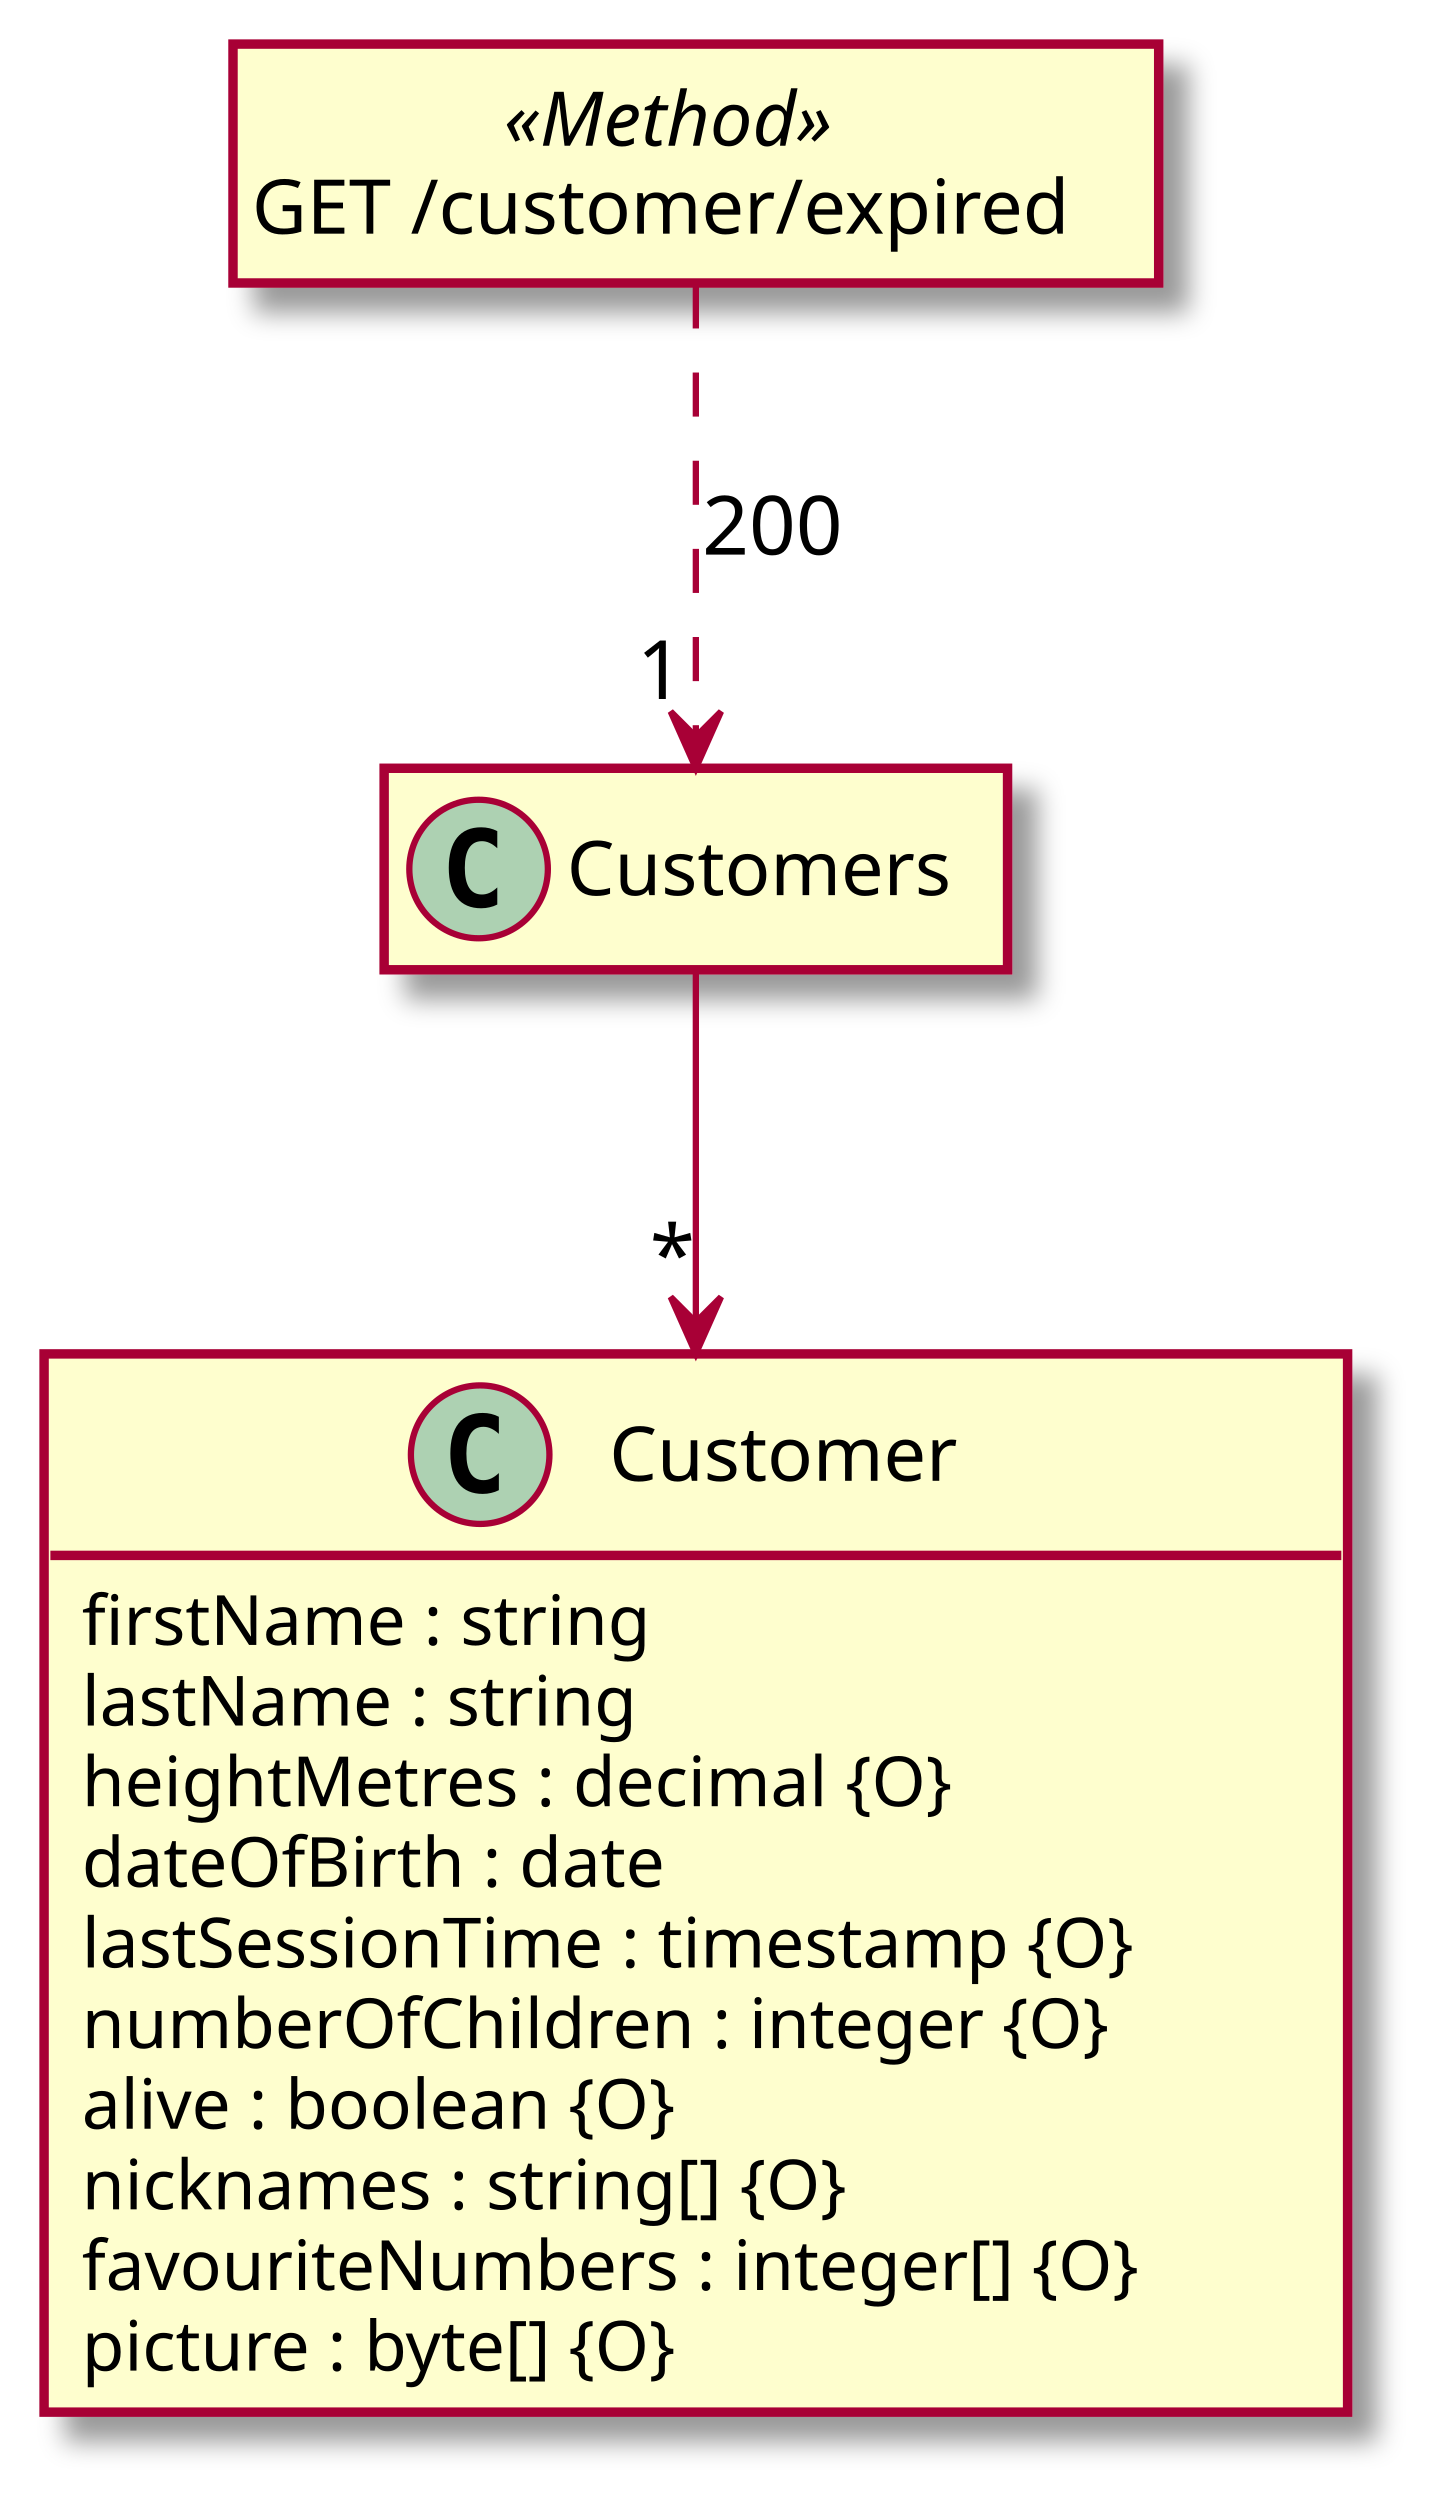
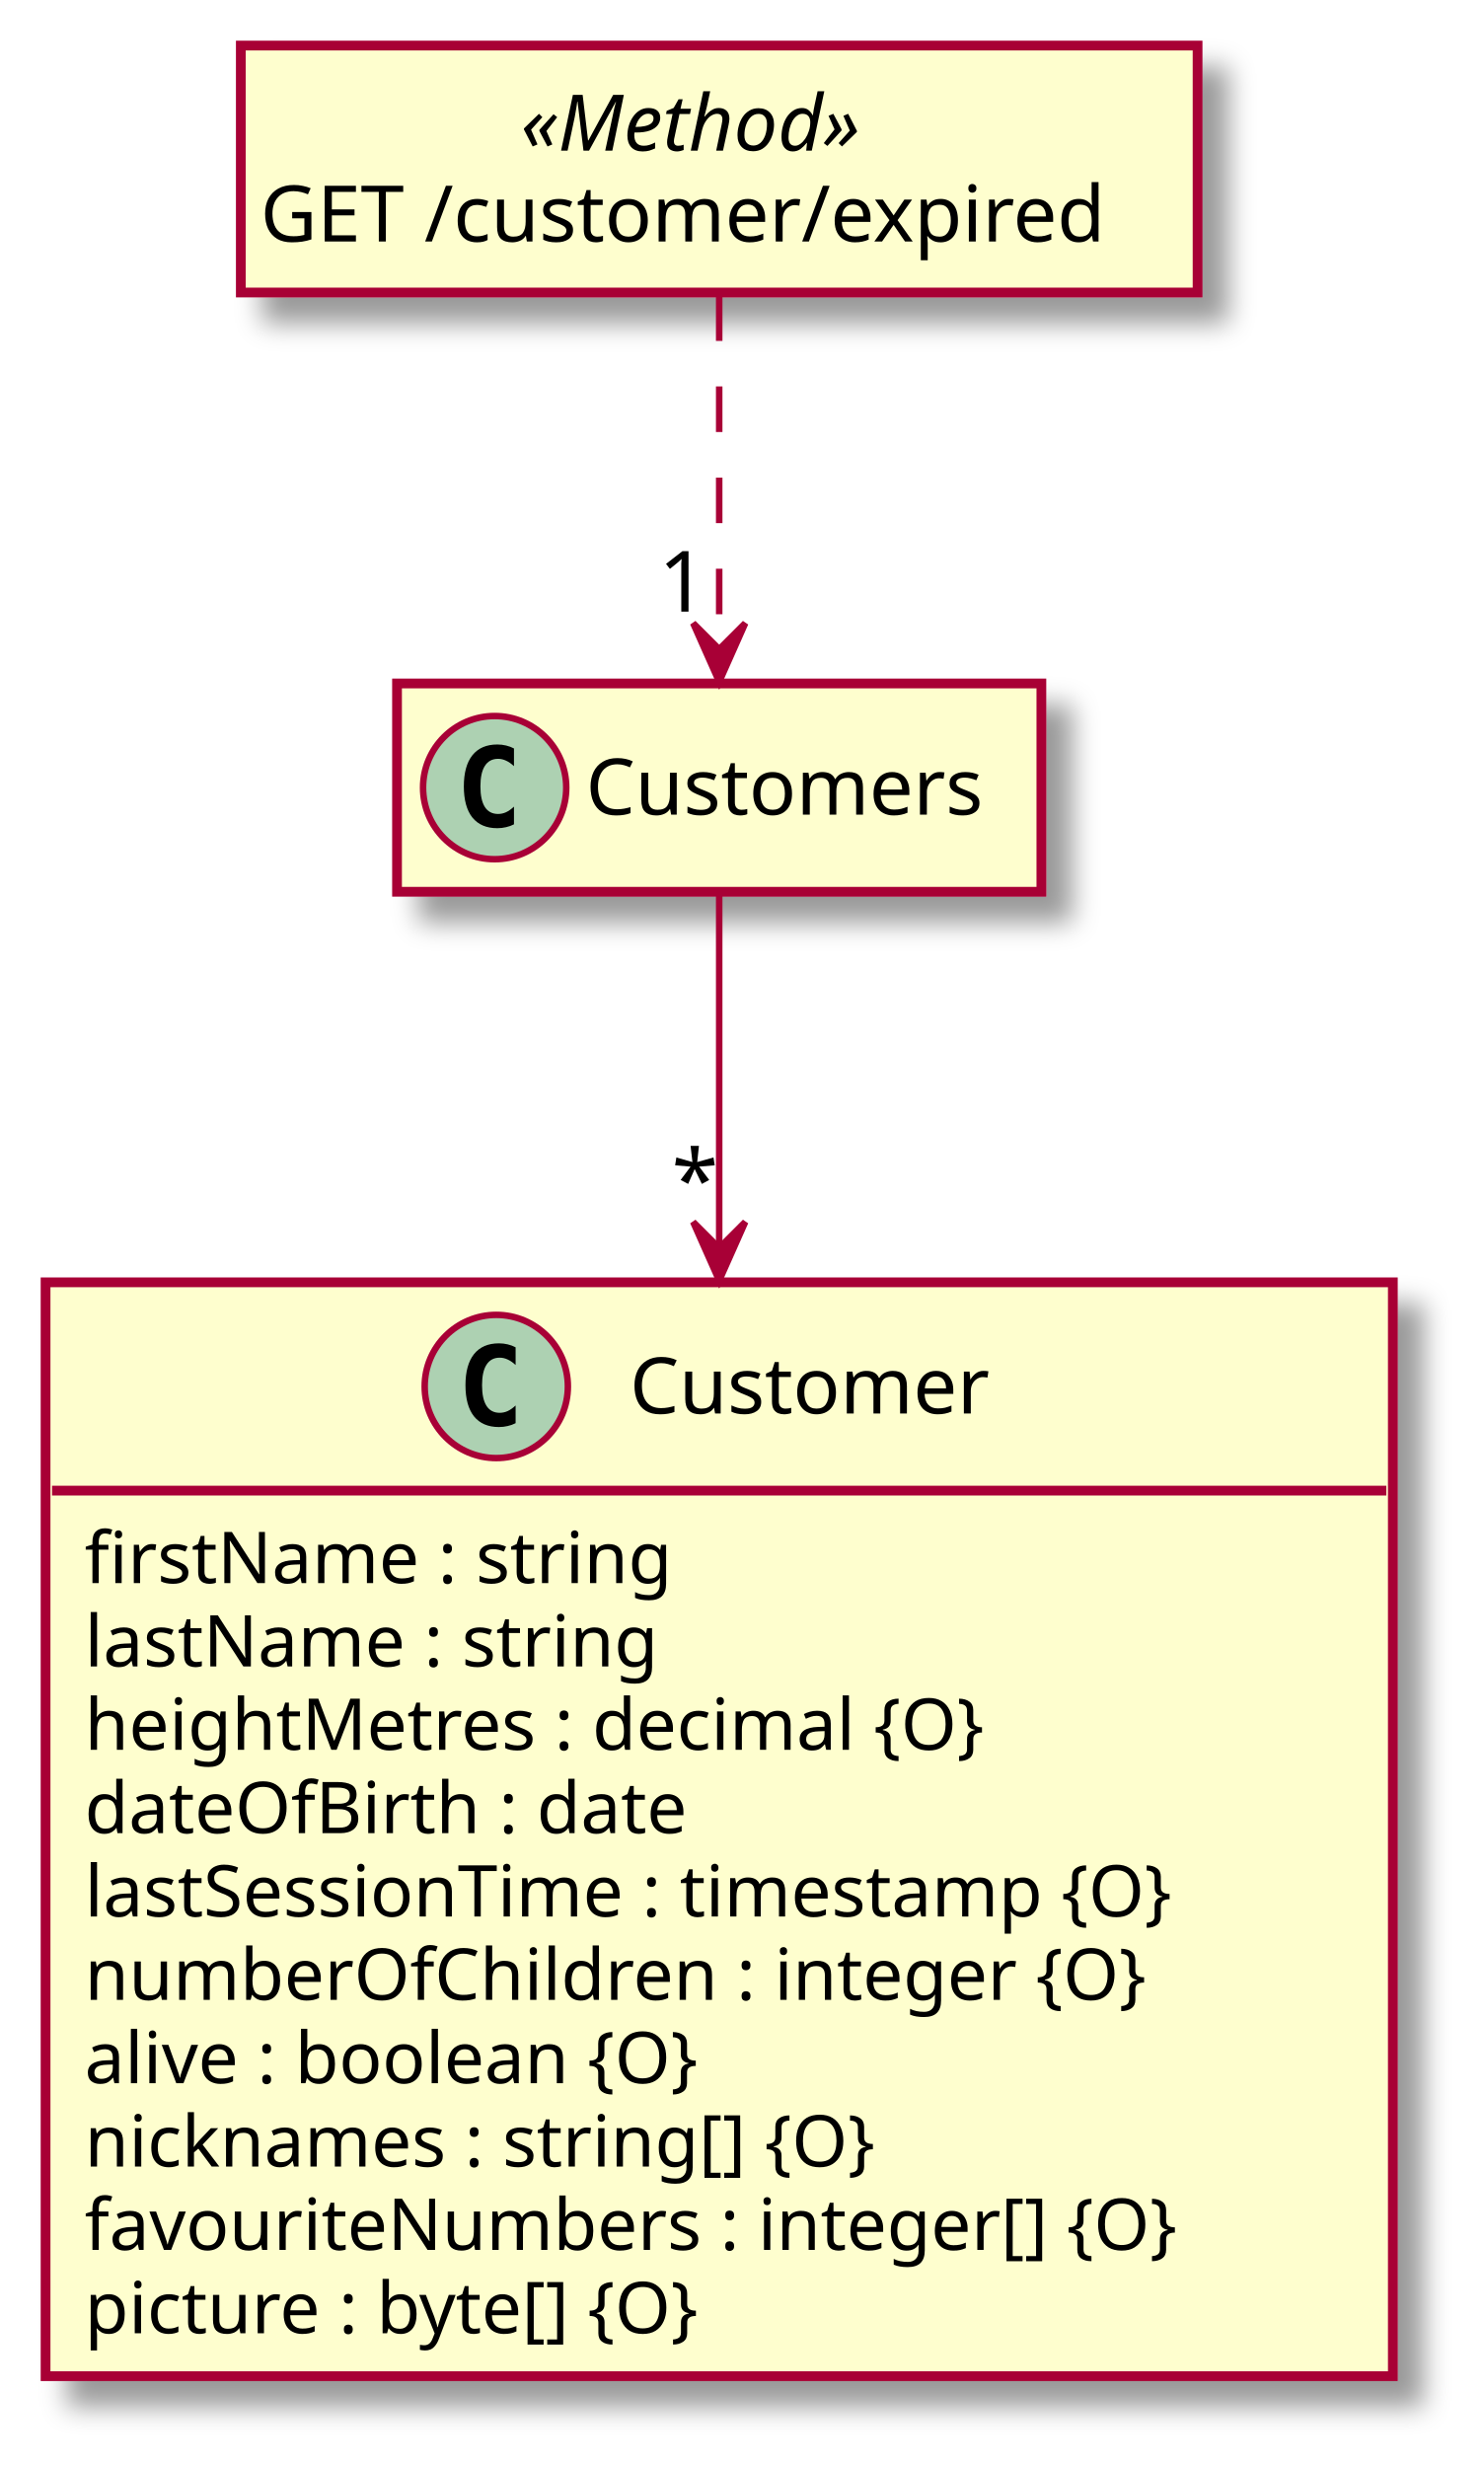
- <svg xmlns="http://www.w3.org/2000/svg" contentScriptType="application/ecmascript" contentStyleType="text/css" height="397px" preserveAspectRatio="none" style="width:228px;height:397px;" version="1.1" viewBox="0 0 228 397" width="228px" zoomAndPan="magnify">
+ <svg xmlns="http://www.w3.org/2000/svg" contentScriptType="application/ecmascript" contentStyleType="text/css" height="379px" preserveAspectRatio="none" style="width:228px;height:379px;" version="1.1" viewBox="0 0 228 379" width="228px" zoomAndPan="magnify">
  <defs>
-     <filter height="300%" id="flj6d5mnryu56" width="300%" x="-1" y="-1">
+     <filter height="300%" id="f1riexa441uo4y" width="300%" x="-1" y="-1">
      <feGaussianBlur result="blurOut" stdDeviation="2.0" />
      <feColorMatrix in="blurOut" result="blurOut2" type="matrix" values="0 0 0 0 0 0 0 0 0 0 0 0 0 0 0 0 0 0 .4 0" />
      <feOffset dx="4.0" dy="4.0" in="blurOut2" result="blurOut3" />
      <feBlend in="SourceGraphic" in2="blurOut3" mode="normal" />
    </filter>
  </defs>
  <g>
-     <rect codeLine="6" fill="#FEFECE" filter="url(#flj6d5mnryu56)" height="168.047" id="Customer" style="stroke:#A80036;stroke-width:1.5;" width="207" x="7" y="215" />
-     <ellipse cx="76.25" cy="231" fill="#ADD1B2" rx="11" ry="11" style="stroke:#A80036;stroke-width:1.0;" />
-     <path d="M79.219,236.641 Q78.641,236.938 78,237.078 Q77.359,237.234 76.656,237.234 Q74.156,237.234 72.828,235.594 Q71.516,233.938 71.516,230.812 Q71.516,227.688 72.828,226.031 Q74.156,224.375 76.656,224.375 Q77.359,224.375 78,224.531 Q78.656,224.688 79.219,224.984 L79.219,227.703 Q78.594,227.125 78,226.859 Q77.406,226.578 76.781,226.578 Q75.438,226.578 74.75,227.656 Q74.062,228.719 74.062,230.812 Q74.062,232.906 74.75,233.984 Q75.438,235.047 76.781,235.047 Q77.406,235.047 78,234.781 Q78.594,234.5 79.219,233.922 L79.219,236.641 Z " fill="#000000" />
-     <text fill="#000000" font-family="sans-serif" font-size="12" lengthAdjust="spacing" textLength="60" x="96.75" y="235.154">Customer</text>
-     <line style="stroke:#A80036;stroke-width:1.5;" x1="8" x2="213" y1="247" y2="247" />
-     <text fill="#000000" font-family="sans-serif" font-size="11" lengthAdjust="spacing" textLength="101" x="13" y="261.21">firstName : string</text>
-     <text fill="#000000" font-family="sans-serif" font-size="11" lengthAdjust="spacing" textLength="99" x="13" y="274.015">lastName : string</text>
-     <text fill="#000000" font-family="sans-serif" font-size="11" lengthAdjust="spacing" textLength="157" x="13" y="286.82">heightMetres : decimal {O}</text>
-     <text fill="#000000" font-family="sans-serif" font-size="11" lengthAdjust="spacing" textLength="102" x="13" y="299.625">dateOfBirth : date</text>
-     <text fill="#000000" font-family="sans-serif" font-size="11" lengthAdjust="spacing" textLength="195" x="13" y="312.429">lastSessionTime : timestamp {O}</text>
-     <text fill="#000000" font-family="sans-serif" font-size="11" lengthAdjust="spacing" textLength="183" x="13" y="325.234">numberOfChildren : integer {O}</text>
-     <text fill="#000000" font-family="sans-serif" font-size="11" lengthAdjust="spacing" textLength="110" x="13" y="338.039">alive : boolean {O}</text>
-     <text fill="#000000" font-family="sans-serif" font-size="11" lengthAdjust="spacing" textLength="141" x="13" y="350.843">nicknames : string[] {O}</text>
-     <text fill="#000000" font-family="sans-serif" font-size="11" lengthAdjust="spacing" textLength="189" x="13" y="363.648">favouriteNumbers : integer[] {O}</text>
-     <text fill="#000000" font-family="sans-serif" font-size="11" lengthAdjust="spacing" textLength="110" x="13" y="376.453">picture : byte[] {O}</text>
-     <rect codeLine="19" fill="#FEFECE" filter="url(#flj6d5mnryu56)" height="32" id="Customers" style="stroke:#A80036;stroke-width:1.5;" width="99" x="61" y="122" />
-     <ellipse cx="76" cy="138" fill="#ADD1B2" rx="11" ry="11" style="stroke:#A80036;stroke-width:1.0;" />
-     <path d="M78.969,143.641 Q78.391,143.938 77.75,144.078 Q77.109,144.234 76.406,144.234 Q73.906,144.234 72.578,142.594 Q71.266,140.938 71.266,137.812 Q71.266,134.688 72.578,133.031 Q73.906,131.375 76.406,131.375 Q77.109,131.375 77.75,131.531 Q78.406,131.688 78.969,131.984 L78.969,134.703 Q78.344,134.125 77.75,133.859 Q77.156,133.578 76.531,133.578 Q75.188,133.578 74.5,134.656 Q73.812,135.719 73.812,137.812 Q73.812,139.906 74.5,140.984 Q75.188,142.047 76.531,142.047 Q77.156,142.047 77.75,141.781 Q78.344,141.5 78.969,140.922 L78.969,143.641 Z " fill="#000000" />
-     <text fill="#000000" font-family="sans-serif" font-size="12" lengthAdjust="spacing" textLength="67" x="90" y="142.154">Customers</text>
-     <rect codeLine="22" fill="#FEFECE" filter="url(#flj6d5mnryu56)" height="37.938" id="GET /customer/expired" style="stroke:#A80036;stroke-width:1.5;" width="147" x="37" y="7" />
+     <rect codeLine="6" fill="#FEFECE" filter="url(#f1riexa441uo4y)" height="168.047" id="Customer" style="stroke:#A80036;stroke-width:1.5;" width="207" x="7" y="197" />
+     <ellipse cx="76.25" cy="213" fill="#ADD1B2" rx="11" ry="11" style="stroke:#A80036;stroke-width:1.0;" />
+     <path d="M79.219,218.641 Q78.641,218.938 78,219.078 Q77.359,219.234 76.656,219.234 Q74.156,219.234 72.828,217.594 Q71.516,215.938 71.516,212.812 Q71.516,209.688 72.828,208.031 Q74.156,206.375 76.656,206.375 Q77.359,206.375 78,206.531 Q78.656,206.688 79.219,206.984 L79.219,209.703 Q78.594,209.125 78,208.859 Q77.406,208.578 76.781,208.578 Q75.438,208.578 74.75,209.656 Q74.062,210.719 74.062,212.812 Q74.062,214.906 74.75,215.984 Q75.438,217.047 76.781,217.047 Q77.406,217.047 78,216.781 Q78.594,216.5 79.219,215.922 L79.219,218.641 Z " fill="#000000" />
+     <text fill="#000000" font-family="sans-serif" font-size="12" lengthAdjust="spacing" textLength="60" x="96.75" y="217.154">Customer</text>
+     <line style="stroke:#A80036;stroke-width:1.5;" x1="8" x2="213" y1="229" y2="229" />
+     <text fill="#000000" font-family="sans-serif" font-size="11" lengthAdjust="spacing" textLength="101" x="13" y="243.21">firstName : string</text>
+     <text fill="#000000" font-family="sans-serif" font-size="11" lengthAdjust="spacing" textLength="99" x="13" y="256.015">lastName : string</text>
+     <text fill="#000000" font-family="sans-serif" font-size="11" lengthAdjust="spacing" textLength="157" x="13" y="268.82">heightMetres : decimal {O}</text>
+     <text fill="#000000" font-family="sans-serif" font-size="11" lengthAdjust="spacing" textLength="102" x="13" y="281.625">dateOfBirth : date</text>
+     <text fill="#000000" font-family="sans-serif" font-size="11" lengthAdjust="spacing" textLength="195" x="13" y="294.429">lastSessionTime : timestamp {O}</text>
+     <text fill="#000000" font-family="sans-serif" font-size="11" lengthAdjust="spacing" textLength="183" x="13" y="307.234">numberOfChildren : integer {O}</text>
+     <text fill="#000000" font-family="sans-serif" font-size="11" lengthAdjust="spacing" textLength="110" x="13" y="320.039">alive : boolean {O}</text>
+     <text fill="#000000" font-family="sans-serif" font-size="11" lengthAdjust="spacing" textLength="141" x="13" y="332.843">nicknames : string[] {O}</text>
+     <text fill="#000000" font-family="sans-serif" font-size="11" lengthAdjust="spacing" textLength="189" x="13" y="345.648">favouriteNumbers : integer[] {O}</text>
+     <text fill="#000000" font-family="sans-serif" font-size="11" lengthAdjust="spacing" textLength="110" x="13" y="358.453">picture : byte[] {O}</text>
+     <rect codeLine="19" fill="#FEFECE" filter="url(#f1riexa441uo4y)" height="32" id="Customers" style="stroke:#A80036;stroke-width:1.5;" width="99" x="61" y="105" />
+     <ellipse cx="76" cy="121" fill="#ADD1B2" rx="11" ry="11" style="stroke:#A80036;stroke-width:1.0;" />
+     <path d="M78.969,126.641 Q78.391,126.938 77.75,127.078 Q77.109,127.234 76.406,127.234 Q73.906,127.234 72.578,125.594 Q71.266,123.938 71.266,120.812 Q71.266,117.688 72.578,116.031 Q73.906,114.375 76.406,114.375 Q77.109,114.375 77.75,114.531 Q78.406,114.688 78.969,114.984 L78.969,117.703 Q78.344,117.125 77.75,116.859 Q77.156,116.578 76.531,116.578 Q75.188,116.578 74.5,117.656 Q73.812,118.719 73.812,120.812 Q73.812,122.906 74.5,123.984 Q75.188,125.047 76.531,125.047 Q77.156,125.047 77.75,124.781 Q78.344,124.5 78.969,123.922 L78.969,126.641 Z " fill="#000000" />
+     <text fill="#000000" font-family="sans-serif" font-size="12" lengthAdjust="spacing" textLength="67" x="90" y="125.154">Customers</text>
+     <rect codeLine="22" fill="#FEFECE" filter="url(#f1riexa441uo4y)" height="37.938" id="GET /customer/expired" style="stroke:#A80036;stroke-width:1.5;" width="147" x="37" y="7" />
    <text fill="#000000" font-family="sans-serif" font-size="12" font-style="italic" lengthAdjust="spacing" textLength="61" x="80" y="23.139">«Method»</text>
    <text fill="#000000" font-family="sans-serif" font-size="12" lengthAdjust="spacing" textLength="141" x="40" y="37.107">GET /customer/expired</text>
-     <path codeLine="25" d="M110.5,154.25 C110.5,167.63 110.5,188.27 110.5,209.78 " fill="none" id="Customers-to-Customer" style="stroke:#A80036;stroke-width:1.0;" />
-     <polygon fill="#A80036" points="110.5,214.96,114.5,205.96,110.5,209.96,106.5,205.96,110.5,214.96" style="stroke:#A80036;stroke-width:1.0;" />
-     <text fill="#000000" font-family="sans-serif" font-size="13" lengthAdjust="spacing" textLength="7" x="103.188" y="203.878">*</text>
-     <path codeLine="27" d="M110.5,45.16 C110.5,64.88 110.5,96.29 110.5,116.78 " fill="none" id="GET /customer/expired-to-Customers" style="stroke:#A80036;stroke-width:1.0;stroke-dasharray:7.0,7.0;" />
-     <polygon fill="#A80036" points="110.5,121.99,114.5,112.99,110.5,116.99,106.5,112.99,110.5,121.99" style="stroke:#A80036;stroke-width:1.0;" />
-     <text fill="#000000" font-family="sans-serif" font-size="13" lengthAdjust="spacing" textLength="24" x="111.5" y="88.067">200</text>
-     <text fill="#000000" font-family="sans-serif" font-size="13" lengthAdjust="spacing" textLength="8" x="101.125" y="110.998">1</text>
+     <path codeLine="25" d="M110.5,137.15 C110.5,150.31 110.5,170.52 110.5,191.64 " fill="none" id="Customers-to-Customer" style="stroke:#A80036;stroke-width:1.0;" />
+     <polygon fill="#A80036" points="110.5,196.73,114.5,187.73,110.5,191.73,106.5,187.73,110.5,196.73" style="stroke:#A80036;stroke-width:1.0;" />
+     <text fill="#000000" font-family="sans-serif" font-size="13" lengthAdjust="spacing" textLength="7" x="103.199" y="185.914">*</text>
+     <path codeLine="27" d="M110.5,45.37 C110.5,60.97 110.5,83.34 110.5,99.51 " fill="none" id="GET /customer/expired-to-Customers" style="stroke:#A80036;stroke-width:1.0;stroke-dasharray:7.0,7.0;" />
+     <polygon fill="#A80036" points="110.5,104.74,114.5,95.74,110.5,99.74,106.5,95.74,110.5,104.74" style="stroke:#A80036;stroke-width:1.0;" />
+     <text fill="#000000" font-family="sans-serif" font-size="13" lengthAdjust="spacing" textLength="8" x="101.175" y="93.958">1</text>
  </g>
</svg>
